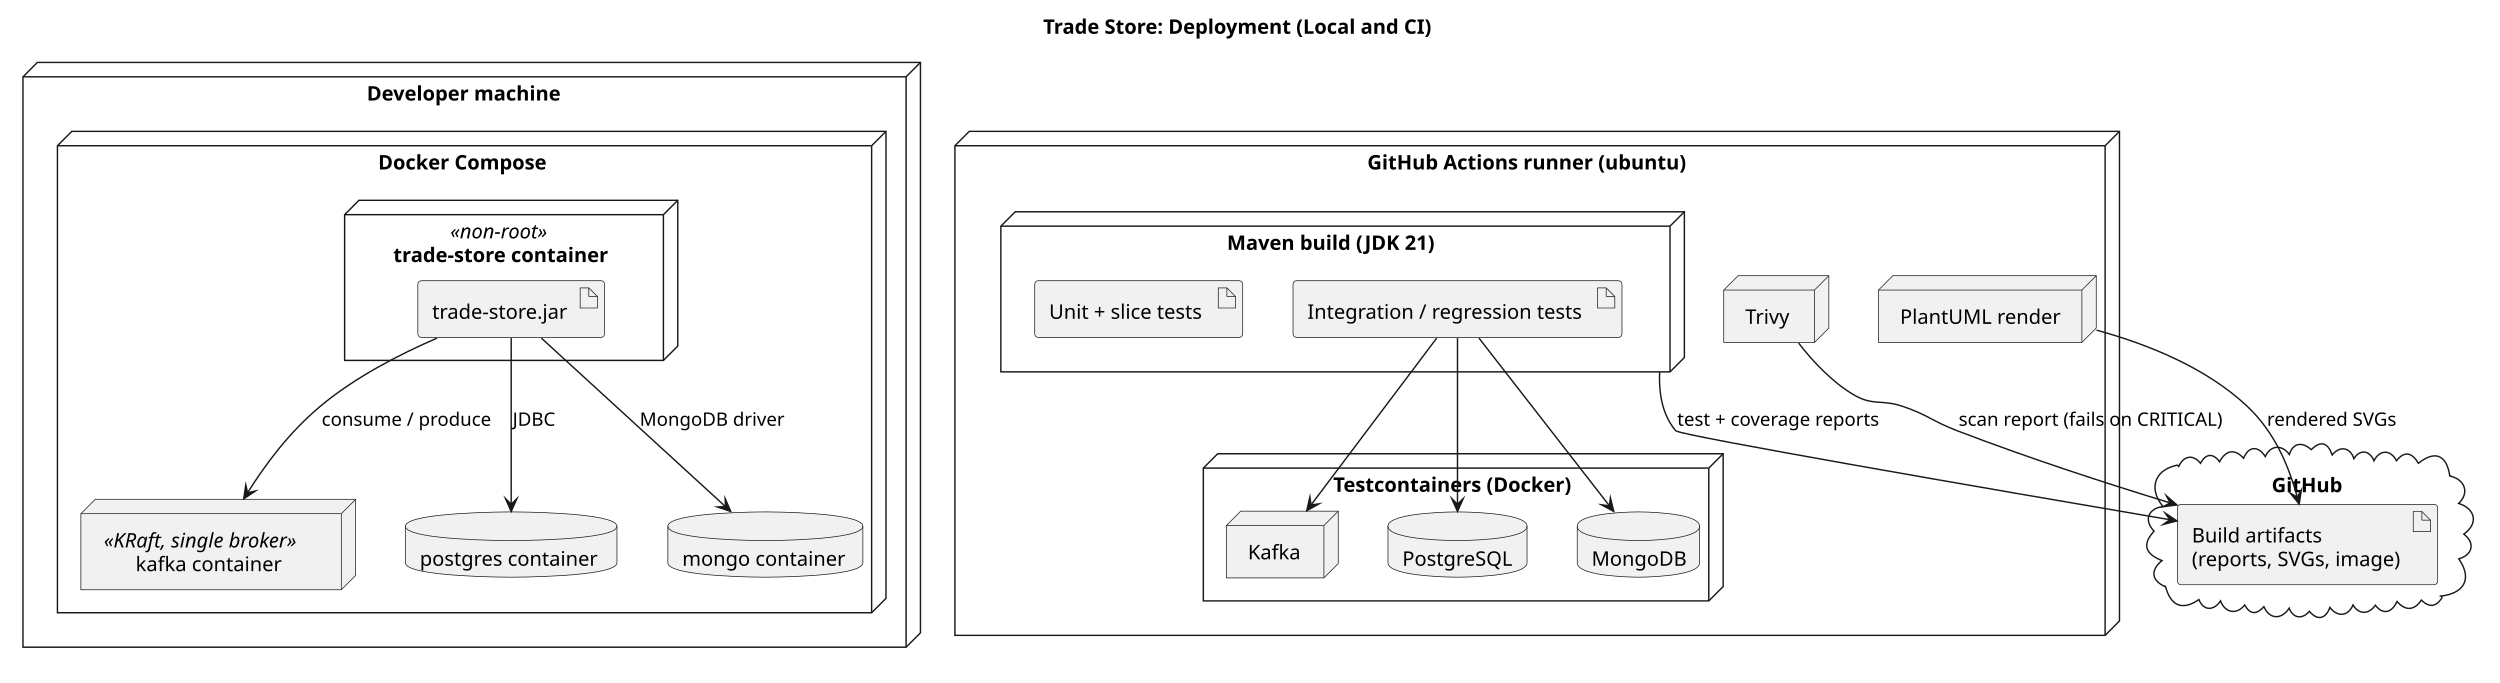
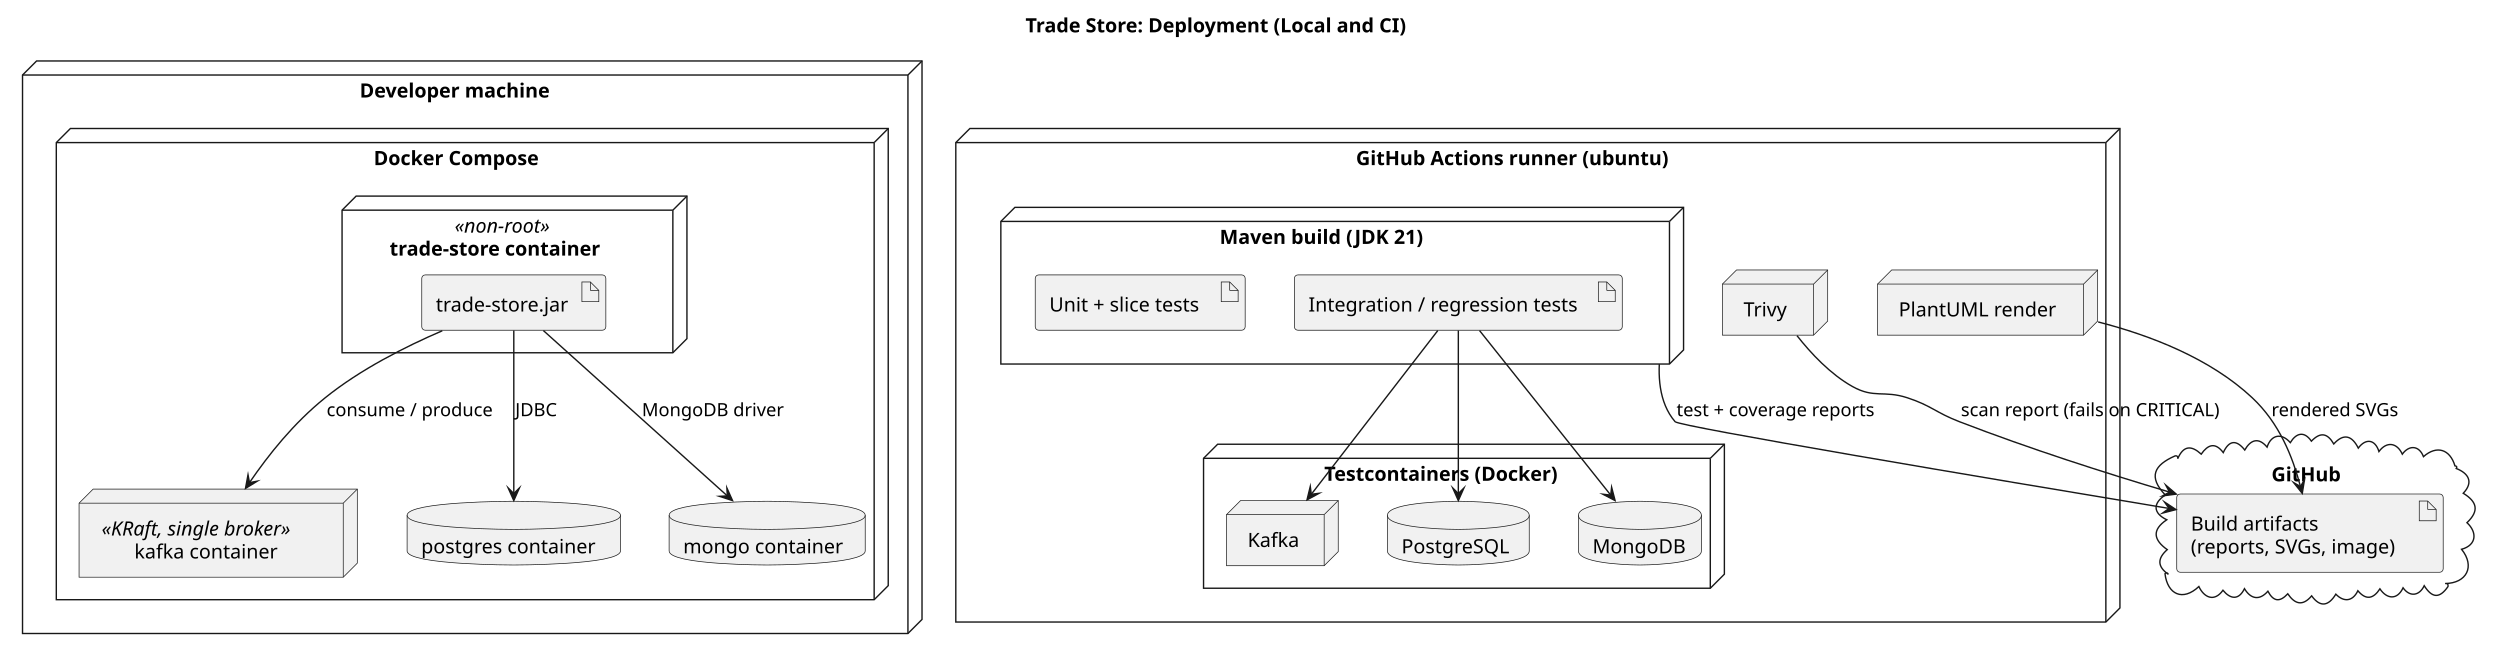
- <svg xmlns="http://www.w3.org/2000/svg" version="1.1" data-diagram-type="DESCRIPTION" style="width:1741px;height:475px;background:#FFFFFF;" width="1741px" height="475px" viewBox="0 0 1741 475" zoomAndPan="magnify" preserveAspectRatio="none" contentStyleType="text/css">
+ <svg xmlns="http://www.w3.org/2000/svg" version="1.1" data-diagram-type="DESCRIPTION" style="width:1776px;height:475px;background:#FFFFFF;" width="1776px" height="475px" viewBox="0 0 1776 475" zoomAndPan="magnify" preserveAspectRatio="none" contentStyleType="text/css">
  <defs />
  <g font-family="sans-serif" lengthAdjust="spacing">
    <g class="title" data-source-line="1">
-       <text x="726.446" y="23.535" fill="#000" font-size="14" textLength="281.34" font-weight="700">Trade Store: Deployment (Local and CI)</text>
+       <text x="728.5" y="22.995" fill="#000" font-size="14" textLength="312.402" font-weight="700">Trade Store: Deployment (Local and CI)</text>
    </g>
    <g class="cluster" data-qualified-name="dev" id="ent0001" data-source-line="3">
-       <polygon points="16,53.488,26,43.488,641,43.488,641,440.708,631,450.708,16,450.708,16,53.488" fill="none" style="stroke:#181818;stroke-width:1;stroke-linejoin:miter;stroke-miterlimit:10;" />
-       <line x1="631" y1="53.488" x2="641" y2="43.488" style="stroke:#181818;stroke-width:1;" />
-       <line x1="16" y1="53.488" x2="631" y2="53.488" style="stroke:#181818;stroke-width:1;" />
-       <line x1="631" y1="53.488" x2="631" y2="450.708" style="stroke:#181818;stroke-width:1;" />
-       <text x="255.416" y="70.023" fill="#000" font-size="14" textLength="138.168" font-weight="700">Developer machine</text>
+       <polygon points="16,53.297,26,43.297,655,43.297,655,440.037,645,450.037,16,450.037,16,53.297" fill="none" style="stroke:#181818;stroke-width:1;stroke-linejoin:miter;stroke-miterlimit:10;" />
+       <line x1="645" y1="53.297" x2="655" y2="43.297" style="stroke:#181818;stroke-width:1;" />
+       <line x1="16" y1="53.297" x2="645" y2="53.297" style="stroke:#181818;stroke-width:1;" />
+       <line x1="645" y1="53.297" x2="645" y2="450.037" style="stroke:#181818;stroke-width:1;" />
+       <text x="255.495" y="69.292" fill="#000" font-size="14" textLength="152.011" font-weight="700">Developer machine</text>
    </g>
    <g class="cluster" data-qualified-name="dev.compose" id="ent0002" data-source-line="4">
-       <polygon points="40,101.488,50,91.488,617,91.488,617,416.708,607,426.708,40,426.708,40,101.488" fill="none" style="stroke:#181818;stroke-width:1;stroke-linejoin:miter;stroke-miterlimit:10;" />
-       <line x1="607" y1="101.488" x2="617" y2="91.488" style="stroke:#181818;stroke-width:1;" />
-       <line x1="40" y1="101.488" x2="607" y2="101.488" style="stroke:#181818;stroke-width:1;" />
-       <line x1="607" y1="101.488" x2="607" y2="426.708" style="stroke:#181818;stroke-width:1;" />
-       <text x="263.318" y="118.023" fill="#000" font-size="14" textLength="122.363" font-weight="700">Docker Compose</text>
+       <polygon points="40,101.297,50,91.297,631,91.297,631,416.037,621,426.037,40,426.037,40,101.297" fill="none" style="stroke:#181818;stroke-width:1;stroke-linejoin:miter;stroke-miterlimit:10;" />
+       <line x1="621" y1="101.297" x2="631" y2="91.297" style="stroke:#181818;stroke-width:1;" />
+       <line x1="40" y1="101.297" x2="621" y2="101.297" style="stroke:#181818;stroke-width:1;" />
+       <line x1="621" y1="101.297" x2="621" y2="426.037" style="stroke:#181818;stroke-width:1;" />
+       <text x="265.465" y="117.292" fill="#000" font-size="14" textLength="132.07" font-weight="700">Docker Compose</text>
    </g>
    <g class="cluster" data-qualified-name="dev.compose.appc" id="ent0003" data-source-line="5">
-       <polygon points="240,149.488,250,139.488,472,139.488,472,240.978,462,250.978,240,250.978,240,149.488" fill="none" style="stroke:#181818;stroke-width:1;stroke-linejoin:miter;stroke-miterlimit:10;" />
-       <line x1="462" y1="149.488" x2="472" y2="139.488" style="stroke:#181818;stroke-width:1;" />
-       <line x1="240" y1="149.488" x2="462" y2="149.488" style="stroke:#181818;stroke-width:1;" />
-       <line x1="462" y1="149.488" x2="462" y2="250.978" style="stroke:#181818;stroke-width:1;" />
-       <text x="313.544" y="166.023" fill="#000" font-size="14" textLength="76.911" font-style="italic">«non-root»</text>
-       <text x="273.896" y="182.512" fill="#000" font-size="14" textLength="156.208" font-weight="700">trade-store container</text>
+       <polygon points="243,149.297,253,139.297,488,139.297,488,240.587,478,250.587,243,250.587,243,149.297" fill="none" style="stroke:#181818;stroke-width:1;stroke-linejoin:miter;stroke-miterlimit:10;" />
+       <line x1="478" y1="149.297" x2="488" y2="139.297" style="stroke:#181818;stroke-width:1;" />
+       <line x1="243" y1="149.297" x2="478" y2="149.297" style="stroke:#181818;stroke-width:1;" />
+       <line x1="478" y1="149.297" x2="478" y2="250.587" style="stroke:#181818;stroke-width:1;" />
+       <text x="322.99" y="165.292" fill="#000" font-size="14" textLength="77.021" font-style="italic">«non-root»</text>
+       <text x="276.762" y="181.589" fill="#000" font-size="14" textLength="169.477" font-weight="700">trade-store container</text>
    </g>
    <g class="cluster" data-qualified-name="ci" id="ent0008" data-source-line="14">
-       <polygon points="665,101.488,675,91.488,1476,91.488,1476,432.468,1466,442.468,665,442.468,665,101.488" fill="none" style="stroke:#181818;stroke-width:1;stroke-linejoin:miter;stroke-miterlimit:10;" />
-       <line x1="1466" y1="101.488" x2="1476" y2="91.488" style="stroke:#181818;stroke-width:1;" />
-       <line x1="665" y1="101.488" x2="1466" y2="101.488" style="stroke:#181818;stroke-width:1;" />
-       <line x1="1466" y1="101.488" x2="1466" y2="442.468" style="stroke:#181818;stroke-width:1;" />
-       <text x="952.22" y="118.023" fill="#000" font-size="14" textLength="228.56" font-weight="700">GitHub Actions runner (ubuntu)</text>
+       <polygon points="679,101.297,689,91.297,1506,91.297,1506,431.887,1496,441.887,679,441.887,679,101.297" fill="none" style="stroke:#181818;stroke-width:1;stroke-linejoin:miter;stroke-miterlimit:10;" />
+       <line x1="1496" y1="101.297" x2="1506" y2="91.297" style="stroke:#181818;stroke-width:1;" />
+       <line x1="679" y1="101.297" x2="1496" y2="101.297" style="stroke:#181818;stroke-width:1;" />
+       <line x1="1496" y1="101.297" x2="1496" y2="441.887" style="stroke:#181818;stroke-width:1;" />
+       <text x="963.283" y="117.292" fill="#000" font-size="14" textLength="250.435" font-weight="700">GitHub Actions runner (ubuntu)</text>
    </g>
    <g class="cluster" data-qualified-name="ci.mvn" id="ent0009" data-source-line="15">
-       <polygon points="697,157.488,707,147.488,1173,147.488,1173,248.978,1163,258.978,697,258.978,697,157.488" fill="none" style="stroke:#181818;stroke-width:1;stroke-linejoin:miter;stroke-miterlimit:10;" />
-       <line x1="1163" y1="157.488" x2="1173" y2="147.488" style="stroke:#181818;stroke-width:1;" />
-       <line x1="697" y1="157.488" x2="1163" y2="157.488" style="stroke:#181818;stroke-width:1;" />
-       <line x1="1163" y1="157.488" x2="1163" y2="258.978" style="stroke:#181818;stroke-width:1;" />
-       <text x="854.458" y="174.023" fill="#000" font-size="14" textLength="153.084" font-weight="700">Maven build (JDK 21)</text>
+       <polygon points="711,157.297,721,147.297,1196,147.297,1196,248.587,1186,258.587,711,258.587,711,157.297" fill="none" style="stroke:#181818;stroke-width:1;stroke-linejoin:miter;stroke-miterlimit:10;" />
+       <line x1="1186" y1="157.297" x2="1196" y2="147.297" style="stroke:#181818;stroke-width:1;" />
+       <line x1="711" y1="157.297" x2="1186" y2="157.297" style="stroke:#181818;stroke-width:1;" />
+       <line x1="1186" y1="157.297" x2="1186" y2="258.587" style="stroke:#181818;stroke-width:1;" />
+       <text x="866.423" y="173.292" fill="#000" font-size="14" textLength="166.154" font-weight="700">Maven build (JDK 21)</text>
    </g>
    <g class="cluster" data-qualified-name="ci.tc" id="ent0012" data-source-line="19">
-       <polygon points="838,325.978,848,315.978,1200,315.978,1200,408.468,1190,418.468,838,418.468,838,325.978" fill="none" style="stroke:#181818;stroke-width:1;stroke-linejoin:miter;stroke-miterlimit:10;" />
-       <line x1="1190" y1="325.978" x2="1200" y2="315.978" style="stroke:#181818;stroke-width:1;" />
-       <line x1="838" y1="325.978" x2="1190" y2="325.978" style="stroke:#181818;stroke-width:1;" />
-       <line x1="1190" y1="325.978" x2="1190" y2="418.468" style="stroke:#181818;stroke-width:1;" />
-       <text x="928.457" y="342.513" fill="#000" font-size="14" textLength="173.086" font-weight="700">Testcontainers (Docker)</text>
+       <polygon points="855,325.587,865,315.587,1225,315.587,1225,407.887,1215,417.887,855,417.887,855,325.587" fill="none" style="stroke:#181818;stroke-width:1;stroke-linejoin:miter;stroke-miterlimit:10;" />
+       <line x1="1215" y1="325.587" x2="1225" y2="315.587" style="stroke:#181818;stroke-width:1;" />
+       <line x1="855" y1="325.587" x2="1215" y2="325.587" style="stroke:#181818;stroke-width:1;" />
+       <line x1="1215" y1="325.587" x2="1215" y2="417.887" style="stroke:#181818;stroke-width:1;" />
+       <text x="940.745" y="341.582" fill="#000" font-size="14" textLength="190.511" font-weight="700">Testcontainers (Docker)</text>
    </g>
    <g class="cluster" data-qualified-name="gh" id="ent0018" data-source-line="28">
-       <path d="M1517.137,325.283 C1520.063,317.829 1526.946,315.695 1532.378,322.627 C1536.017,316.03 1541.043,315.169 1545.708,321.576 C1549.847,313.784 1556.051,311.999 1562.389,319.115 C1566.061,310.463 1572.595,310.341 1577.533,317.936 C1581.156,309.821 1589.354,309.493 1594.282,316.49 C1597.143,307.767 1603.648,307.865 1609.579,313.135 C1616.364,306.348 1621.203,308.464 1624.14,316.833 C1629.231,310.386 1636.625,311.267 1639.261,319.382 C1643.619,312.46 1650.366,313.761 1653.224,320.873 C1657.195,312.983 1664.891,312.992 1668.897,320.839 C1674.786,313.529 1679.974,315.445 1684.168,322.625 C1695.725,313.394 1703.804,316.705 1706,331.228 C1706.441,331.053 1706.632,331.233 1706.685,331.666 C1716.381,333.995 1720.069,343.127 1712.204,350.58 C1723.895,354.312 1726.231,364.515 1715.812,371.976 C1724.058,378.295 1721.774,386.503 1712.288,389.193 C1722.632,404.057 1714.899,413.749 1699,415.208 C1700.052,414.817 1700.652,415.22 1700.626,416.356 C1696.267,422.764 1691.826,423.242 1686.202,417.911 C1681.289,425.378 1675.051,425.497 1669.32,418.894 C1665.871,426.121 1660.128,428.933 1654.154,421.508 C1649.742,427.9 1642.887,428.251 1638.623,421.335 C1635.114,429.582 1627.6,429.679 1622.526,423.027 C1619.686,431.01 1613.909,432.501 1608.269,425.732 C1603.323,431.431 1597.092,430.852 1594.175,423.535 C1589.099,431.492 1580.669,431.699 1576.563,422.536 C1571.502,427.912 1567.174,428.321 1563.21,421.35 C1557.502,428.408 1549.452,426.809 1546.395,418.457 C1542.174,425.056 1534.649,425.99 1531.341,417.543 C1519.297,425.875 1511.432,421.411 1508,408.208 C1508.274,408.297 1508.348,408.452 1508.155,408.691 C1498.31,404.487 1497.241,397.125 1505.635,390.407 C1494.446,385.9 1491.181,379.801 1500.094,369.87 C1492.67,362.183 1496.128,354.023 1506.326,352.751 C1496.674,341.323 1499.517,328.013 1515,324.228 C1516.131,323.611 1517.032,323.82 1517.137,325.283" style="stroke:#181818;stroke-width:1;" fill="none" />
-       <text x="1581.97" y="342.763" fill="#000" font-size="14" textLength="50.06" font-weight="700">GitHub</text>
+       <path d="M1547.025,325.909 C1551.073,316.588 1556.573,316.093 1563.747,322.607 C1568.505,315.817 1573.645,313.906 1579.403,321.521 C1583.47,312.802 1588.611,312.041 1594.661,319.67 C1598.879,312.398 1604.421,310.363 1610.522,317.613 C1613.527,308.58 1620.931,307.415 1627.028,314.435 C1631.212,307.615 1636.839,305.952 1642.016,313.392 C1648.403,306.78 1653.325,307.558 1657.916,315.371 C1665.135,307.442 1670.932,309.592 1675.325,318.324 C1680.637,311.15 1687.302,312.099 1690.002,320.747 C1695.554,313.305 1702.82,314.452 1706.607,322.625 C1711.442,315.964 1718.525,316.361 1721.632,324.393 C1731.072,316.072 1740.466,319.109 1744,330.947 C1745.318,331.045 1745.658,331.719 1744.931,332.829 C1753.593,336.18 1757.458,342.481 1749.9,350.415 C1759.772,356.488 1761.402,362.874 1752.544,371.316 C1759.815,378.02 1759.589,387.192 1748.712,390.215 C1758.536,402.483 1752.291,414.364 1737,414.537 C1738.641,414.332 1739.33,415.053 1739.07,416.682 C1732.939,425.509 1727.687,424.808 1722.164,416.096 C1718.707,423.312 1711.997,424.331 1707.139,417.605 C1702.971,426.483 1695.586,425.627 1690.703,418.332 C1686.031,425.416 1680.913,426.626 1675.035,419.68 C1671.371,427.283 1665.127,427.996 1659.374,422.103 C1654.326,430.414 1648.422,431.89 1642.194,423.303 C1635.803,430.852 1630.341,429.269 1625.223,421.858 C1619.467,427.986 1615.111,427.422 1611.108,420.028 C1605.058,426.867 1598.976,425.584 1594.473,418.218 C1590.29,426.628 1584.446,425.662 1579.186,419.334 C1573.01,428.007 1565.71,424.441 1562.082,416.682 C1550.588,427.443 1539.793,422.323 1538,407.537 C1539.012,406.449 1539.81,406.841 1540.377,408.006 C1532.453,402.399 1532.56,396.728 1539.607,390.463 C1529.91,383.579 1528.496,376.465 1539.265,369.251 C1529.404,364.473 1529.266,357.527 1538.249,351.66 C1525.797,338.648 1530.425,330.375 1545,323.947 C1546.563,323.48 1547.363,324.414 1547.025,325.909" style="stroke:#181818;stroke-width:1;" fill="none" />
+       <text x="1613.656" y="341.942" fill="#000" font-size="14" textLength="54.688" font-weight="700">GitHub</text>
    </g>
    <g class="entity" data-qualified-name="dev.compose.kafkac" id="ent0005" data-source-line="8">
-       <polygon points="56.32,357.728,66.32,347.728,247.685,347.728,247.685,400.705,237.685,410.705,56.32,410.705,56.32,357.728" fill="#F1F1F1" style="stroke:#181818;stroke-width:0.5;stroke-linejoin:miter;stroke-miterlimit:10;" />
-       <line x1="237.685" y1="357.728" x2="247.685" y2="347.728" style="stroke:#181818;stroke-width:0.5;" />
-       <line x1="56.32" y1="357.728" x2="237.685" y2="357.728" style="stroke:#181818;stroke-width:0.5;" />
-       <line x1="237.685" y1="357.728" x2="237.685" y2="410.705" style="stroke:#181818;stroke-width:0.5;" />
-       <text x="72.32" y="381.263" fill="#000" font-size="14" textLength="149.365" font-style="italic">«KRaft, single broker»</text>
-       <text x="94.455" y="397.752" fill="#000" font-size="14" textLength="105.096">kafka container</text>
+       <polygon points="56.17,357.447,66.17,347.447,253.838,347.447,253.838,400.041,243.838,410.041,56.17,410.041,56.17,357.447" fill="#F1F1F1" style="stroke:#181818;stroke-width:0.5;stroke-linejoin:miter;stroke-miterlimit:10;" />
+       <line x1="243.838" y1="357.447" x2="253.838" y2="347.447" style="stroke:#181818;stroke-width:0.5;" />
+       <line x1="56.17" y1="357.447" x2="243.838" y2="357.447" style="stroke:#181818;stroke-width:0.5;" />
+       <line x1="243.838" y1="357.447" x2="243.838" y2="410.041" style="stroke:#181818;stroke-width:0.5;" />
+       <text x="72.17" y="380.442" fill="#000" font-size="14" textLength="155.668" font-style="italic">«KRaft, single broker»</text>
+       <text x="95.46" y="396.739" fill="#000" font-size="14" textLength="109.088">kafka container</text>
    </g>
    <g class="entity" data-qualified-name="dev.compose.pgc" id="ent0006" data-source-line="9">
-       <path d="M282.35,366.478 C282.35,356.478 355.999,356.478 355.999,356.478 C355.999,356.478 429.649,356.478 429.649,366.478 L429.649,391.967 C429.649,401.967 355.999,401.967 355.999,401.967 C355.999,401.967 282.35,401.967 282.35,391.967 L282.35,366.478" style="stroke:#181818;stroke-width:0.5;" fill="#F1F1F1" />
-       <path d="M282.35,366.478 C282.35,376.478 355.999,376.478 355.999,376.478 C355.999,376.478 429.649,376.478 429.649,366.478" style="stroke:#181818;stroke-width:0.5;" fill="none" />
-       <text x="292.35" y="394.013" fill="#000" font-size="14" textLength="127.299">postgres container</text>
+       <path d="M289.21,366.087 C289.21,356.087 364.996,356.087 364.996,356.087 C364.996,356.087 440.781,356.087 440.781,366.087 L440.781,391.384 C440.781,401.384 364.996,401.384 364.996,401.384 C364.996,401.384 289.21,401.384 289.21,391.384 L289.21,366.087" style="stroke:#181818;stroke-width:0.5;" fill="#F1F1F1" />
+       <path d="M289.21,366.087 C289.21,376.087 364.996,376.087 364.996,376.087 C364.996,376.087 440.781,376.087 440.781,366.087" style="stroke:#181818;stroke-width:0.5;" fill="none" />
+       <text x="299.21" y="393.082" fill="#000" font-size="14" textLength="131.571">postgres container</text>
    </g>
    <g class="entity" data-qualified-name="dev.compose.mongoc" id="ent0007" data-source-line="10">
-       <path d="M465.1,366.478 C465.1,356.478 533.004,356.478 533.004,356.478 C533.004,356.478 600.908,356.478 600.908,366.478 L600.908,391.967 C600.908,401.967 533.004,401.967 533.004,401.967 C533.004,401.967 465.1,401.967 465.1,391.967 L465.1,366.478" style="stroke:#181818;stroke-width:0.5;" fill="#F1F1F1" />
-       <path d="M465.1,366.478 C465.1,376.478 533.004,376.478 533.004,376.478 C533.004,376.478 600.908,376.478 600.908,366.478" style="stroke:#181818;stroke-width:0.5;" fill="none" />
-       <text x="475.1" y="394.013" fill="#000" font-size="14" textLength="115.808">mongo container</text>
+       <path d="M475.34,366.087 C475.34,356.087 544.997,356.087 544.997,356.087 C544.997,356.087 614.654,356.087 614.654,366.087 L614.654,391.384 C614.654,401.384 544.997,401.384 544.997,401.384 C544.997,401.384 475.34,401.384 475.34,391.384 L475.34,366.087" style="stroke:#181818;stroke-width:0.5;" fill="#F1F1F1" />
+       <path d="M475.34,366.087 C475.34,376.087 544.997,376.087 544.997,376.087 C544.997,376.087 614.654,376.087 614.654,366.087" style="stroke:#181818;stroke-width:0.5;" fill="none" />
+       <text x="485.34" y="393.082" fill="#000" font-size="14" textLength="119.314">mongo container</text>
    </g>
    <g class="entity" data-qualified-name="dev.compose.appc.jar" id="ent0004" data-source-line="6">
-       <rect x="290.97" y="195.488" width="130.058" height="39.488" fill="#F1F1F1" style="stroke:#181818;stroke-width:0.5;" rx="2.5" ry="2.5" />
-       <polygon points="404.028,200.488,404.028,214.488,416.028,214.488,416.028,206.488,410.028,200.488,404.028,200.488" fill="#F1F1F1" style="stroke:#181818;stroke-width:0.5;stroke-linejoin:miter;stroke-miterlimit:10;" />
-       <line x1="410.028" y1="200.488" x2="410.028" y2="206.488" style="stroke:#181818;stroke-width:0.5;" />
-       <line x1="416.028" y1="206.488" x2="410.028" y2="206.488" style="stroke:#181818;stroke-width:0.5;" />
-       <text x="300.97" y="222.023" fill="#000" font-size="14" textLength="100.058">trade-store.jar</text>
+       <rect x="299.62" y="195.297" width="130.769" height="39.297" fill="#F1F1F1" style="stroke:#181818;stroke-width:0.5;" rx="2.5" ry="2.5" />
+       <polygon points="413.389,200.297,413.389,214.297,425.389,214.297,425.389,206.297,419.389,200.297,413.389,200.297" fill="#F1F1F1" style="stroke:#181818;stroke-width:0.5;stroke-linejoin:miter;stroke-miterlimit:10;" />
+       <line x1="419.389" y1="200.297" x2="419.389" y2="206.297" style="stroke:#181818;stroke-width:0.5;" />
+       <line x1="425.389" y1="206.297" x2="419.389" y2="206.297" style="stroke:#181818;stroke-width:0.5;" />
+       <text x="309.62" y="221.292" fill="#000" font-size="14" textLength="100.769">trade-store.jar</text>
    </g>
    <g class="entity" data-qualified-name="ci.trivy" id="ent0016" data-source-line="24">
-       <polygon points="1200.41,201.988,1210.41,191.988,1273.598,191.988,1273.598,228.477,1263.598,238.477,1200.41,238.477,1200.41,201.988" fill="#F1F1F1" style="stroke:#181818;stroke-width:0.5;stroke-linejoin:miter;stroke-miterlimit:10;" />
-       <line x1="1263.598" y1="201.988" x2="1273.598" y2="191.988" style="stroke:#181818;stroke-width:0.5;" />
-       <line x1="1200.41" y1="201.988" x2="1263.598" y2="201.988" style="stroke:#181818;stroke-width:0.5;" />
-       <line x1="1263.598" y1="201.988" x2="1263.598" y2="238.477" style="stroke:#181818;stroke-width:0.5;" />
-       <text x="1215.41" y="225.523" fill="#000" font-size="14" textLength="33.188">Trivy</text>
+       <polygon points="1223.62,201.797,1233.62,191.797,1298.388,191.797,1298.388,228.094,1288.388,238.094,1223.62,238.094,1223.62,201.797" fill="#F1F1F1" style="stroke:#181818;stroke-width:0.5;stroke-linejoin:miter;stroke-miterlimit:10;" />
+       <line x1="1288.388" y1="201.797" x2="1298.388" y2="191.797" style="stroke:#181818;stroke-width:0.5;" />
+       <line x1="1223.62" y1="201.797" x2="1288.388" y2="201.797" style="stroke:#181818;stroke-width:0.5;" />
+       <line x1="1288.388" y1="201.797" x2="1288.388" y2="238.094" style="stroke:#181818;stroke-width:0.5;" />
+       <text x="1238.62" y="224.792" fill="#000" font-size="14" textLength="34.768">Trivy</text>
    </g>
    <g class="entity" data-qualified-name="ci.puml" id="ent0017" data-source-line="25">
-       <polygon points="1308.17,201.988,1318.17,191.988,1459.821,191.988,1459.821,228.477,1449.821,238.477,1308.17,238.477,1308.17,201.988" fill="#F1F1F1" style="stroke:#181818;stroke-width:0.5;stroke-linejoin:miter;stroke-miterlimit:10;" />
-       <line x1="1449.821" y1="201.988" x2="1459.821" y2="191.988" style="stroke:#181818;stroke-width:0.5;" />
-       <line x1="1308.17" y1="201.988" x2="1449.821" y2="201.988" style="stroke:#181818;stroke-width:0.5;" />
-       <line x1="1449.821" y1="201.988" x2="1449.821" y2="238.477" style="stroke:#181818;stroke-width:0.5;" />
-       <text x="1323.17" y="225.523" fill="#000" font-size="14" textLength="111.651">PlantUML render</text>
+       <polygon points="1333.83,201.797,1343.83,191.797,1490.178,191.797,1490.178,228.094,1480.178,238.094,1333.83,238.094,1333.83,201.797" fill="#F1F1F1" style="stroke:#181818;stroke-width:0.5;stroke-linejoin:miter;stroke-miterlimit:10;" />
+       <line x1="1480.178" y1="201.797" x2="1490.178" y2="191.797" style="stroke:#181818;stroke-width:0.5;" />
+       <line x1="1333.83" y1="201.797" x2="1480.178" y2="201.797" style="stroke:#181818;stroke-width:0.5;" />
+       <line x1="1480.178" y1="201.797" x2="1480.178" y2="238.094" style="stroke:#181818;stroke-width:0.5;" />
+       <text x="1348.83" y="224.792" fill="#000" font-size="14" textLength="116.348">PlantUML render</text>
    </g>
    <g class="entity" data-qualified-name="ci.mvn.unit" id="ent0010" data-source-line="16">
-       <rect x="720.58" y="195.488" width="144.837" height="39.488" fill="#F1F1F1" style="stroke:#181818;stroke-width:0.5;" rx="2.5" ry="2.5" />
-       <polygon points="848.417,200.488,848.417,214.488,860.417,214.488,860.417,206.488,854.417,200.488,848.417,200.488" fill="#F1F1F1" style="stroke:#181818;stroke-width:0.5;stroke-linejoin:miter;stroke-miterlimit:10;" />
-       <line x1="854.417" y1="200.488" x2="854.417" y2="206.488" style="stroke:#181818;stroke-width:0.5;" />
-       <line x1="860.417" y1="206.488" x2="854.417" y2="206.488" style="stroke:#181818;stroke-width:0.5;" />
-       <text x="730.58" y="222.023" fill="#000" font-size="14" textLength="114.837">Unit + slice tests</text>
+       <rect x="735.43" y="195.297" width="149.144" height="39.297" fill="#F1F1F1" style="stroke:#181818;stroke-width:0.5;" rx="2.5" ry="2.5" />
+       <polygon points="867.574,200.297,867.574,214.297,879.574,214.297,879.574,206.297,873.574,200.297,867.574,200.297" fill="#F1F1F1" style="stroke:#181818;stroke-width:0.5;stroke-linejoin:miter;stroke-miterlimit:10;" />
+       <line x1="873.574" y1="200.297" x2="873.574" y2="206.297" style="stroke:#181818;stroke-width:0.5;" />
+       <line x1="879.574" y1="206.297" x2="873.574" y2="206.297" style="stroke:#181818;stroke-width:0.5;" />
+       <text x="745.43" y="221.292" fill="#000" font-size="14" textLength="119.144">Unit + slice tests</text>
    </g>
    <g class="entity" data-qualified-name="ci.mvn.it" id="ent0011" data-source-line="17">
-       <rect x="900.46" y="195.488" width="229.09" height="39.488" fill="#F1F1F1" style="stroke:#181818;stroke-width:0.5;" rx="2.5" ry="2.5" />
-       <polygon points="1112.55,200.488,1112.55,214.488,1124.55,214.488,1124.55,206.488,1118.55,200.488,1112.55,200.488" fill="#F1F1F1" style="stroke:#181818;stroke-width:0.5;stroke-linejoin:miter;stroke-miterlimit:10;" />
-       <line x1="1118.55" y1="200.488" x2="1118.55" y2="206.488" style="stroke:#181818;stroke-width:0.5;" />
-       <line x1="1124.55" y1="206.488" x2="1118.55" y2="206.488" style="stroke:#181818;stroke-width:0.5;" />
-       <text x="910.46" y="222.023" fill="#000" font-size="14" textLength="199.09">Integration / regression tests</text>
+       <rect x="919.53" y="195.297" width="232.932" height="39.297" fill="#F1F1F1" style="stroke:#181818;stroke-width:0.5;" rx="2.5" ry="2.5" />
+       <polygon points="1135.462,200.297,1135.462,214.297,1147.462,214.297,1147.462,206.297,1141.462,200.297,1135.462,200.297" fill="#F1F1F1" style="stroke:#181818;stroke-width:0.5;stroke-linejoin:miter;stroke-miterlimit:10;" />
+       <line x1="1141.462" y1="200.297" x2="1141.462" y2="206.297" style="stroke:#181818;stroke-width:0.5;" />
+       <line x1="1147.462" y1="206.297" x2="1141.462" y2="206.297" style="stroke:#181818;stroke-width:0.5;" />
+       <text x="929.53" y="221.292" fill="#000" font-size="14" textLength="202.932">Integration / regression tests</text>
    </g>
    <g class="entity" data-qualified-name="ci.tc.tck" id="ent0013" data-source-line="20">
-       <polygon points="854.03,365.978,864.03,355.978,931.963,355.978,931.963,392.467,921.963,402.467,854.03,402.467,854.03,365.978" fill="#F1F1F1" style="stroke:#181818;stroke-width:0.5;stroke-linejoin:miter;stroke-miterlimit:10;" />
-       <line x1="921.963" y1="365.978" x2="931.963" y2="355.978" style="stroke:#181818;stroke-width:0.5;" />
-       <line x1="854.03" y1="365.978" x2="921.963" y2="365.978" style="stroke:#181818;stroke-width:0.5;" />
-       <line x1="921.963" y1="365.978" x2="921.963" y2="402.467" style="stroke:#181818;stroke-width:0.5;" />
-       <text x="869.03" y="389.513" fill="#000" font-size="14" textLength="37.933">Kafka</text>
+       <polygon points="871.31,365.587,881.31,355.587,950.685,355.587,950.685,391.884,940.685,401.884,871.31,401.884,871.31,365.587" fill="#F1F1F1" style="stroke:#181818;stroke-width:0.5;stroke-linejoin:miter;stroke-miterlimit:10;" />
+       <line x1="940.685" y1="365.587" x2="950.685" y2="355.587" style="stroke:#181818;stroke-width:0.5;" />
+       <line x1="871.31" y1="365.587" x2="940.685" y2="365.587" style="stroke:#181818;stroke-width:0.5;" />
+       <line x1="940.685" y1="365.587" x2="940.685" y2="401.884" style="stroke:#181818;stroke-width:0.5;" />
+       <text x="886.31" y="388.582" fill="#000" font-size="14" textLength="39.375">Kafka</text>
    </g>
    <g class="entity" data-qualified-name="ci.tc.tcp" id="ent0014" data-source-line="21">
-       <path d="M966.58,366.478 C966.58,356.478 1015.005,356.478 1015.005,356.478 C1015.005,356.478 1063.43,356.478 1063.43,366.478 L1063.43,391.967 C1063.43,401.967 1015.005,401.967 1015.005,401.967 C1015.005,401.967 966.58,401.967 966.58,391.967 L966.58,366.478" style="stroke:#181818;stroke-width:0.5;" fill="#F1F1F1" />
-       <path d="M966.58,366.478 C966.58,376.478 1015.005,376.478 1015.005,376.478 C1015.005,376.478 1063.43,376.478 1063.43,366.478" style="stroke:#181818;stroke-width:0.5;" fill="none" />
-       <text x="976.58" y="394.013" fill="#000" font-size="14" textLength="76.85">PostgreSQL</text>
+       <path d="M985.62,366.087 C985.62,356.087 1035.996,356.087 1035.996,356.087 C1035.996,356.087 1086.373,356.087 1086.373,366.087 L1086.373,391.384 C1086.373,401.384 1035.996,401.384 1035.996,401.384 C1035.996,401.384 985.62,401.384 985.62,391.384 L985.62,366.087" style="stroke:#181818;stroke-width:0.5;" fill="#F1F1F1" />
+       <path d="M985.62,366.087 C985.62,376.087 1035.996,376.087 1035.996,376.087 C1035.996,376.087 1086.373,376.087 1086.373,366.087" style="stroke:#181818;stroke-width:0.5;" fill="none" />
+       <text x="995.62" y="393.082" fill="#000" font-size="14" textLength="80.753">PostgreSQL</text>
    </g>
    <g class="entity" data-qualified-name="ci.tc.tcm" id="ent0015" data-source-line="22">
-       <path d="M1098.39,366.478 C1098.39,356.478 1140.997,356.478 1140.997,356.478 C1140.997,356.478 1183.605,356.478 1183.605,366.478 L1183.605,391.967 C1183.605,401.967 1140.997,401.967 1140.997,401.967 C1140.997,401.967 1098.39,401.967 1098.39,391.967 L1098.39,366.478" style="stroke:#181818;stroke-width:0.5;" fill="#F1F1F1" />
-       <path d="M1098.39,366.478 C1098.39,376.478 1140.997,376.478 1140.997,376.478 C1140.997,376.478 1183.605,376.478 1183.605,366.478" style="stroke:#181818;stroke-width:0.5;" fill="none" />
-       <text x="1108.39" y="394.013" fill="#000" font-size="14" textLength="65.215">MongoDB</text>
+       <path d="M1121.32,366.087 C1121.32,356.087 1164.997,356.087 1164.997,356.087 C1164.997,356.087 1208.674,356.087 1208.674,366.087 L1208.674,391.384 C1208.674,401.384 1164.997,401.384 1164.997,401.384 C1164.997,401.384 1121.32,401.384 1121.32,391.384 L1121.32,366.087" style="stroke:#181818;stroke-width:0.5;" fill="#F1F1F1" />
+       <path d="M1121.32,366.087 C1121.32,376.087 1164.997,376.087 1164.997,376.087 C1164.997,376.087 1208.674,376.087 1208.674,366.087" style="stroke:#181818;stroke-width:0.5;" fill="none" />
+       <text x="1131.32" y="393.082" fill="#000" font-size="14" textLength="67.354">MongoDB</text>
    </g>
    <g class="entity" data-qualified-name="gh.artifacts" id="ent0019" data-source-line="29">
-       <rect x="1516.4" y="351.228" width="181.19" height="55.977" fill="#F1F1F1" style="stroke:#181818;stroke-width:0.5;" rx="2.5" ry="2.5" />
-       <polygon points="1680.59,356.228,1680.59,370.228,1692.59,370.228,1692.59,362.228,1686.59,356.228,1680.59,356.228" fill="#F1F1F1" style="stroke:#181818;stroke-width:0.5;stroke-linejoin:miter;stroke-miterlimit:10;" />
-       <line x1="1686.59" y1="356.228" x2="1686.59" y2="362.228" style="stroke:#181818;stroke-width:0.5;" />
-       <line x1="1692.59" y1="362.228" x2="1686.59" y2="362.228" style="stroke:#181818;stroke-width:0.5;" />
-       <text x="1526.4" y="377.763" fill="#000" font-size="14" textLength="93.242">Build artifacts</text>
-       <text x="1526.4" y="394.252" fill="#000" font-size="14" textLength="151.19">(reports, SVGs, image)</text>
+       <rect x="1546.35" y="350.947" width="189.298" height="55.594" fill="#F1F1F1" style="stroke:#181818;stroke-width:0.5;" rx="2.5" ry="2.5" />
+       <polygon points="1718.648,355.947,1718.648,369.947,1730.648,369.947,1730.648,361.947,1724.648,355.947,1718.648,355.947" fill="#F1F1F1" style="stroke:#181818;stroke-width:0.5;stroke-linejoin:miter;stroke-miterlimit:10;" />
+       <line x1="1724.648" y1="355.947" x2="1724.648" y2="361.947" style="stroke:#181818;stroke-width:0.5;" />
+       <line x1="1730.648" y1="361.947" x2="1724.648" y2="361.947" style="stroke:#181818;stroke-width:0.5;" />
+       <text x="1556.35" y="376.942" fill="#000" font-size="14" textLength="97.296">Build artifacts</text>
+       <text x="1556.35" y="393.239" fill="#000" font-size="14" textLength="159.298">(reports, SVGs, image)</text>
    </g>
    <g class="link" data-entity-1="ent0004" data-entity-2="ent0005" id="lnk20" data-source-line="32" data-link-type="dependency">
-       <path d="M304.36,235.448 C278.24,246.748 247.05,262.808 223,282.978 C201.35,301.128 185.213,322.903 172.403,343.153" style="stroke:#181818;stroke-width:1;" fill="none" id="jar-to-kafkac" />
-       <polygon points="169.73,347.378,177.922,341.911,172.403,343.153,171.161,337.634,169.73,347.378" fill="#181818" style="stroke:#181818;stroke-width:1;stroke-linejoin:miter;stroke-miterlimit:10;" />
-       <text x="224" y="296.547" fill="#000" font-size="13" textLength="123.468">consume / produce</text>
+       <path d="M314.21,234.967 C287.77,246.347 255.87,262.517 231,282.587 C208.46,300.787 191.112,322.636 177.222,342.846" style="stroke:#181818;stroke-width:1;" fill="none" id="jar-to-kafkac" />
+       <polygon points="174.39,346.967,182.784,341.815,177.222,342.846,176.191,337.284,174.39,346.967" fill="#181818" style="stroke:#181818;stroke-width:1;stroke-linejoin:miter;stroke-miterlimit:10;" />
+       <text x="232" y="295.654" fill="#000" font-size="13" textLength="124.846">consume / produce</text>
    </g>
    <g class="link" data-entity-1="ent0004" data-entity-2="ent0006" id="lnk21" data-source-line="33" data-link-type="dependency">
-       <path d="M356,235.448 C356,265.708 356,319.268 356,351.188" style="stroke:#181818;stroke-width:1;" fill="none" id="jar-to-pgc" />
-       <polygon points="356,356.188,360,347.188,356,351.188,352,347.188,356,356.188" fill="#181818" style="stroke:#181818;stroke-width:1;stroke-linejoin:miter;stroke-miterlimit:10;" />
-       <text x="357" y="296.547" fill="#000" font-size="13" textLength="30.253">JDBC</text>
+       <path d="M365,234.817 C365,264.917 365,318.617 365,350.627" style="stroke:#181818;stroke-width:1;" fill="none" id="jar-to-pgc" />
+       <polygon points="365,355.627,369,346.627,365,350.627,361,346.627,365,355.627" fill="#181818" style="stroke:#181818;stroke-width:1;stroke-linejoin:miter;stroke-miterlimit:10;" />
+       <text x="366" y="295.654" fill="#000" font-size="13" textLength="31.84">JDBC</text>
    </g>
    <g class="link" data-entity-1="ent0004" data-entity-2="ent0007" id="lnk22" data-source-line="34" data-link-type="dependency">
-       <path d="M377,235.448 C410.06,265.708 470.362,320.892 505.232,352.812" style="stroke:#181818;stroke-width:1;" fill="none" id="jar-to-mongoc" />
-       <polygon points="508.92,356.188,504.982,347.161,505.232,352.812,499.581,353.062,508.92,356.188" fill="#181818" style="stroke:#181818;stroke-width:1;stroke-linejoin:miter;stroke-miterlimit:10;" />
-       <text x="445.5" y="296.547" fill="#000" font-size="13" textLength="101.22">MongoDB driver</text>
+       <path d="M386,234.817 C419.48,264.917 481.072,320.274 516.682,352.284" style="stroke:#181818;stroke-width:1;" fill="none" id="jar-to-mongoc" />
+       <polygon points="520.4,355.627,516.381,346.635,516.682,352.284,511.033,352.585,520.4,355.627" fill="#181818" style="stroke:#181818;stroke-width:1;stroke-linejoin:miter;stroke-miterlimit:10;" />
+       <text x="456" y="295.654" fill="#000" font-size="13" textLength="104.92">MongoDB driver</text>
    </g>
    <g class="link" data-entity-1="ent0011" data-entity-2="ent0013" id="lnk23" data-source-line="36" data-link-type="dependency">
-       <path d="M1000.53,235.448 C977.87,265.538 937.128,319.624 913.008,351.654" style="stroke:#181818;stroke-width:1;" fill="none" id="it-to-tck" />
-       <polygon points="910,355.648,918.609,350.865,913.008,351.654,912.219,346.053,910,355.648" fill="#181818" style="stroke:#181818;stroke-width:1;stroke-linejoin:miter;stroke-miterlimit:10;" />
+       <path d="M1021.42,234.817 C998.3,264.747 956.367,319.01 931.547,351.14" style="stroke:#181818;stroke-width:1;" fill="none" id="it-to-tck" />
+       <polygon points="928.49,355.097,937.157,350.42,931.547,351.14,930.826,345.529,928.49,355.097" fill="#181818" style="stroke:#181818;stroke-width:1;stroke-linejoin:miter;stroke-miterlimit:10;" />
    </g>
    <g class="link" data-entity-1="ent0011" data-entity-2="ent0014" id="lnk24" data-source-line="37" data-link-type="dependency">
-       <path d="M1015,235.448 C1015,265.708 1015,319.268 1015,351.188" style="stroke:#181818;stroke-width:1;" fill="none" id="it-to-tcp" />
-       <polygon points="1015,356.188,1019,347.188,1015,351.188,1011,347.188,1015,356.188" fill="#181818" style="stroke:#181818;stroke-width:1;stroke-linejoin:miter;stroke-miterlimit:10;" />
+       <path d="M1036,234.817 C1036,264.917 1036,318.617 1036,350.627" style="stroke:#181818;stroke-width:1;" fill="none" id="it-to-tcp" />
+       <polygon points="1036,355.627,1040,346.627,1036,350.627,1032,346.627,1036,355.627" fill="#181818" style="stroke:#181818;stroke-width:1;stroke-linejoin:miter;stroke-miterlimit:10;" />
    </g>
    <g class="link" data-entity-1="ent0011" data-entity-2="ent0015" id="lnk25" data-source-line="38" data-link-type="dependency">
-       <path d="M1029.95,235.448 C1053.48,265.708 1095.971,320.321 1120.791,352.241" style="stroke:#181818;stroke-width:1;" fill="none" id="it-to-tcm" />
-       <polygon points="1123.86,356.188,1121.493,346.628,1120.791,352.241,1115.178,351.539,1123.86,356.188" fill="#181818" style="stroke:#181818;stroke-width:1;stroke-linejoin:miter;stroke-miterlimit:10;" />
+       <path d="M1051.05,234.817 C1075.04,264.917 1118.733,319.707 1144.253,351.717" style="stroke:#181818;stroke-width:1;" fill="none" id="it-to-tcm" />
+       <polygon points="1147.37,355.627,1144.887,346.096,1144.253,351.717,1138.632,351.083,1147.37,355.627" fill="#181818" style="stroke:#181818;stroke-width:1;stroke-linejoin:miter;stroke-miterlimit:10;" />
    </g>
    <g class="link" data-entity-1="ent0009" data-entity-2="ent0019" id="lnk26" data-source-line="39" data-link-type="dependency">
-       <path d="M1155.784,259.008 C1155.733,260.124 1155.699,261.246 1155.685,262.37 C1155.63,266.865 1155.889,271.402 1156.587,275.833 C1157.982,284.696 1161.128,293.136 1167,299.978 C1169.85,303.298 1383.091,340.097 1511.111,361.937" style="stroke:#181818;stroke-width:1;" fill="none" id="mvn-to-artifacts" />
-       <polygon points="1516.04,362.778,1507.841,357.322,1511.111,361.937,1506.496,365.208,1516.04,362.778" fill="#181818" style="stroke:#181818;stroke-width:1;stroke-linejoin:miter;stroke-miterlimit:10;" />
-       <text x="1168" y="296.547" fill="#000" font-size="13" textLength="148.269">test + coverage reports</text>
+       <path d="M1178.767,258.692 C1178.716,259.807 1178.682,260.927 1178.668,262.05 C1178.612,266.54 1178.872,271.071 1179.57,275.496 C1180.967,284.344 1184.118,292.767 1190,299.587 C1192.92,302.977 1409.458,339.368 1540.918,361.198" style="stroke:#181818;stroke-width:1;" fill="none" id="mvn-to-artifacts" />
+       <polygon points="1545.85,362.017,1537.627,356.597,1540.918,361.198,1536.316,364.489,1545.85,362.017" fill="#181818" style="stroke:#181818;stroke-width:1;stroke-linejoin:miter;stroke-miterlimit:10;" />
+       <text x="1191" y="295.654" fill="#000" font-size="13" textLength="155.372">test + coverage reports</text>
    </g>
    <g class="link" data-entity-1="ent0016" data-entity-2="ent0019" id="lnk27" data-source-line="40" data-link-type="dependency">
-       <path d="M1252.52,238.888 C1262.19,251.338 1275.69,266.018 1291,274.978 C1304.4,282.818 1310.29,278.008 1325,282.978 C1342.53,288.898 1345.72,293.358 1363,299.978 C1412.96,319.098 1465.039,336.055 1511.299,350.215" style="stroke:#181818;stroke-width:1;" fill="none" id="trivy-to-artifacts" />
-       <polygon points="1516.08,351.678,1508.645,345.219,1511.299,350.215,1506.303,352.869,1516.08,351.678" fill="#181818" style="stroke:#181818;stroke-width:1;stroke-linejoin:miter;stroke-miterlimit:10;" />
-       <text x="1364" y="296.547" fill="#000" font-size="13" textLength="192.328">scan report (fails on CRITICAL)</text>
+       <path d="M1276.57,238.437 C1286.44,250.977 1300.28,265.807 1316,274.587 C1331.44,283.227 1338.18,277.087 1355,282.587 C1372.2,288.227 1375.11,293.087 1392,299.587 C1442.11,318.877 1494.388,335.629 1541.238,349.589" style="stroke:#181818;stroke-width:1;" fill="none" id="trivy-to-artifacts" />
+       <polygon points="1546.03,351.017,1538.547,344.613,1541.238,349.589,1536.263,352.28,1546.03,351.017" fill="#181818" style="stroke:#181818;stroke-width:1;stroke-linejoin:miter;stroke-miterlimit:10;" />
+       <text x="1393" y="295.654" fill="#000" font-size="13" textLength="198.453">scan report (fails on CRITICAL)</text>
    </g>
    <g class="link" data-entity-1="ent0017" data-entity-2="ent0019" id="lnk28" data-source-line="41" data-link-type="dependency">
-       <path d="M1459.98,229.908 C1495.5,239.618 1536.2,255.908 1565,282.978 C1584.36,301.168 1593.999,325.049 1599.839,346.199" style="stroke:#181818;stroke-width:1;" fill="none" id="puml-to-artifacts" />
-       <polygon points="1601.17,351.018,1602.63,341.278,1599.839,346.199,1594.919,343.408,1601.17,351.018" fill="#181818" style="stroke:#181818;stroke-width:1;stroke-linejoin:miter;stroke-miterlimit:10;" />
-       <text x="1578.71" y="296.547" fill="#000" font-size="13" textLength="92.435">rendered SVGs</text>
+       <path d="M1490.52,228.707 C1527.53,238.187 1570.04,254.547 1600,282.587 C1619.3,300.657 1628.687,324.512 1634.257,345.672" style="stroke:#181818;stroke-width:1;" fill="none" id="puml-to-artifacts" />
+       <polygon points="1635.53,350.507,1637.107,340.785,1634.257,345.672,1629.371,342.822,1635.53,350.507" fill="#181818" style="stroke:#181818;stroke-width:1;stroke-linejoin:miter;stroke-miterlimit:10;" />
+       <text x="1613.63" y="295.654" fill="#000" font-size="13" textLength="97.551">rendered SVGs</text>
    </g>
  </g>
</svg>
